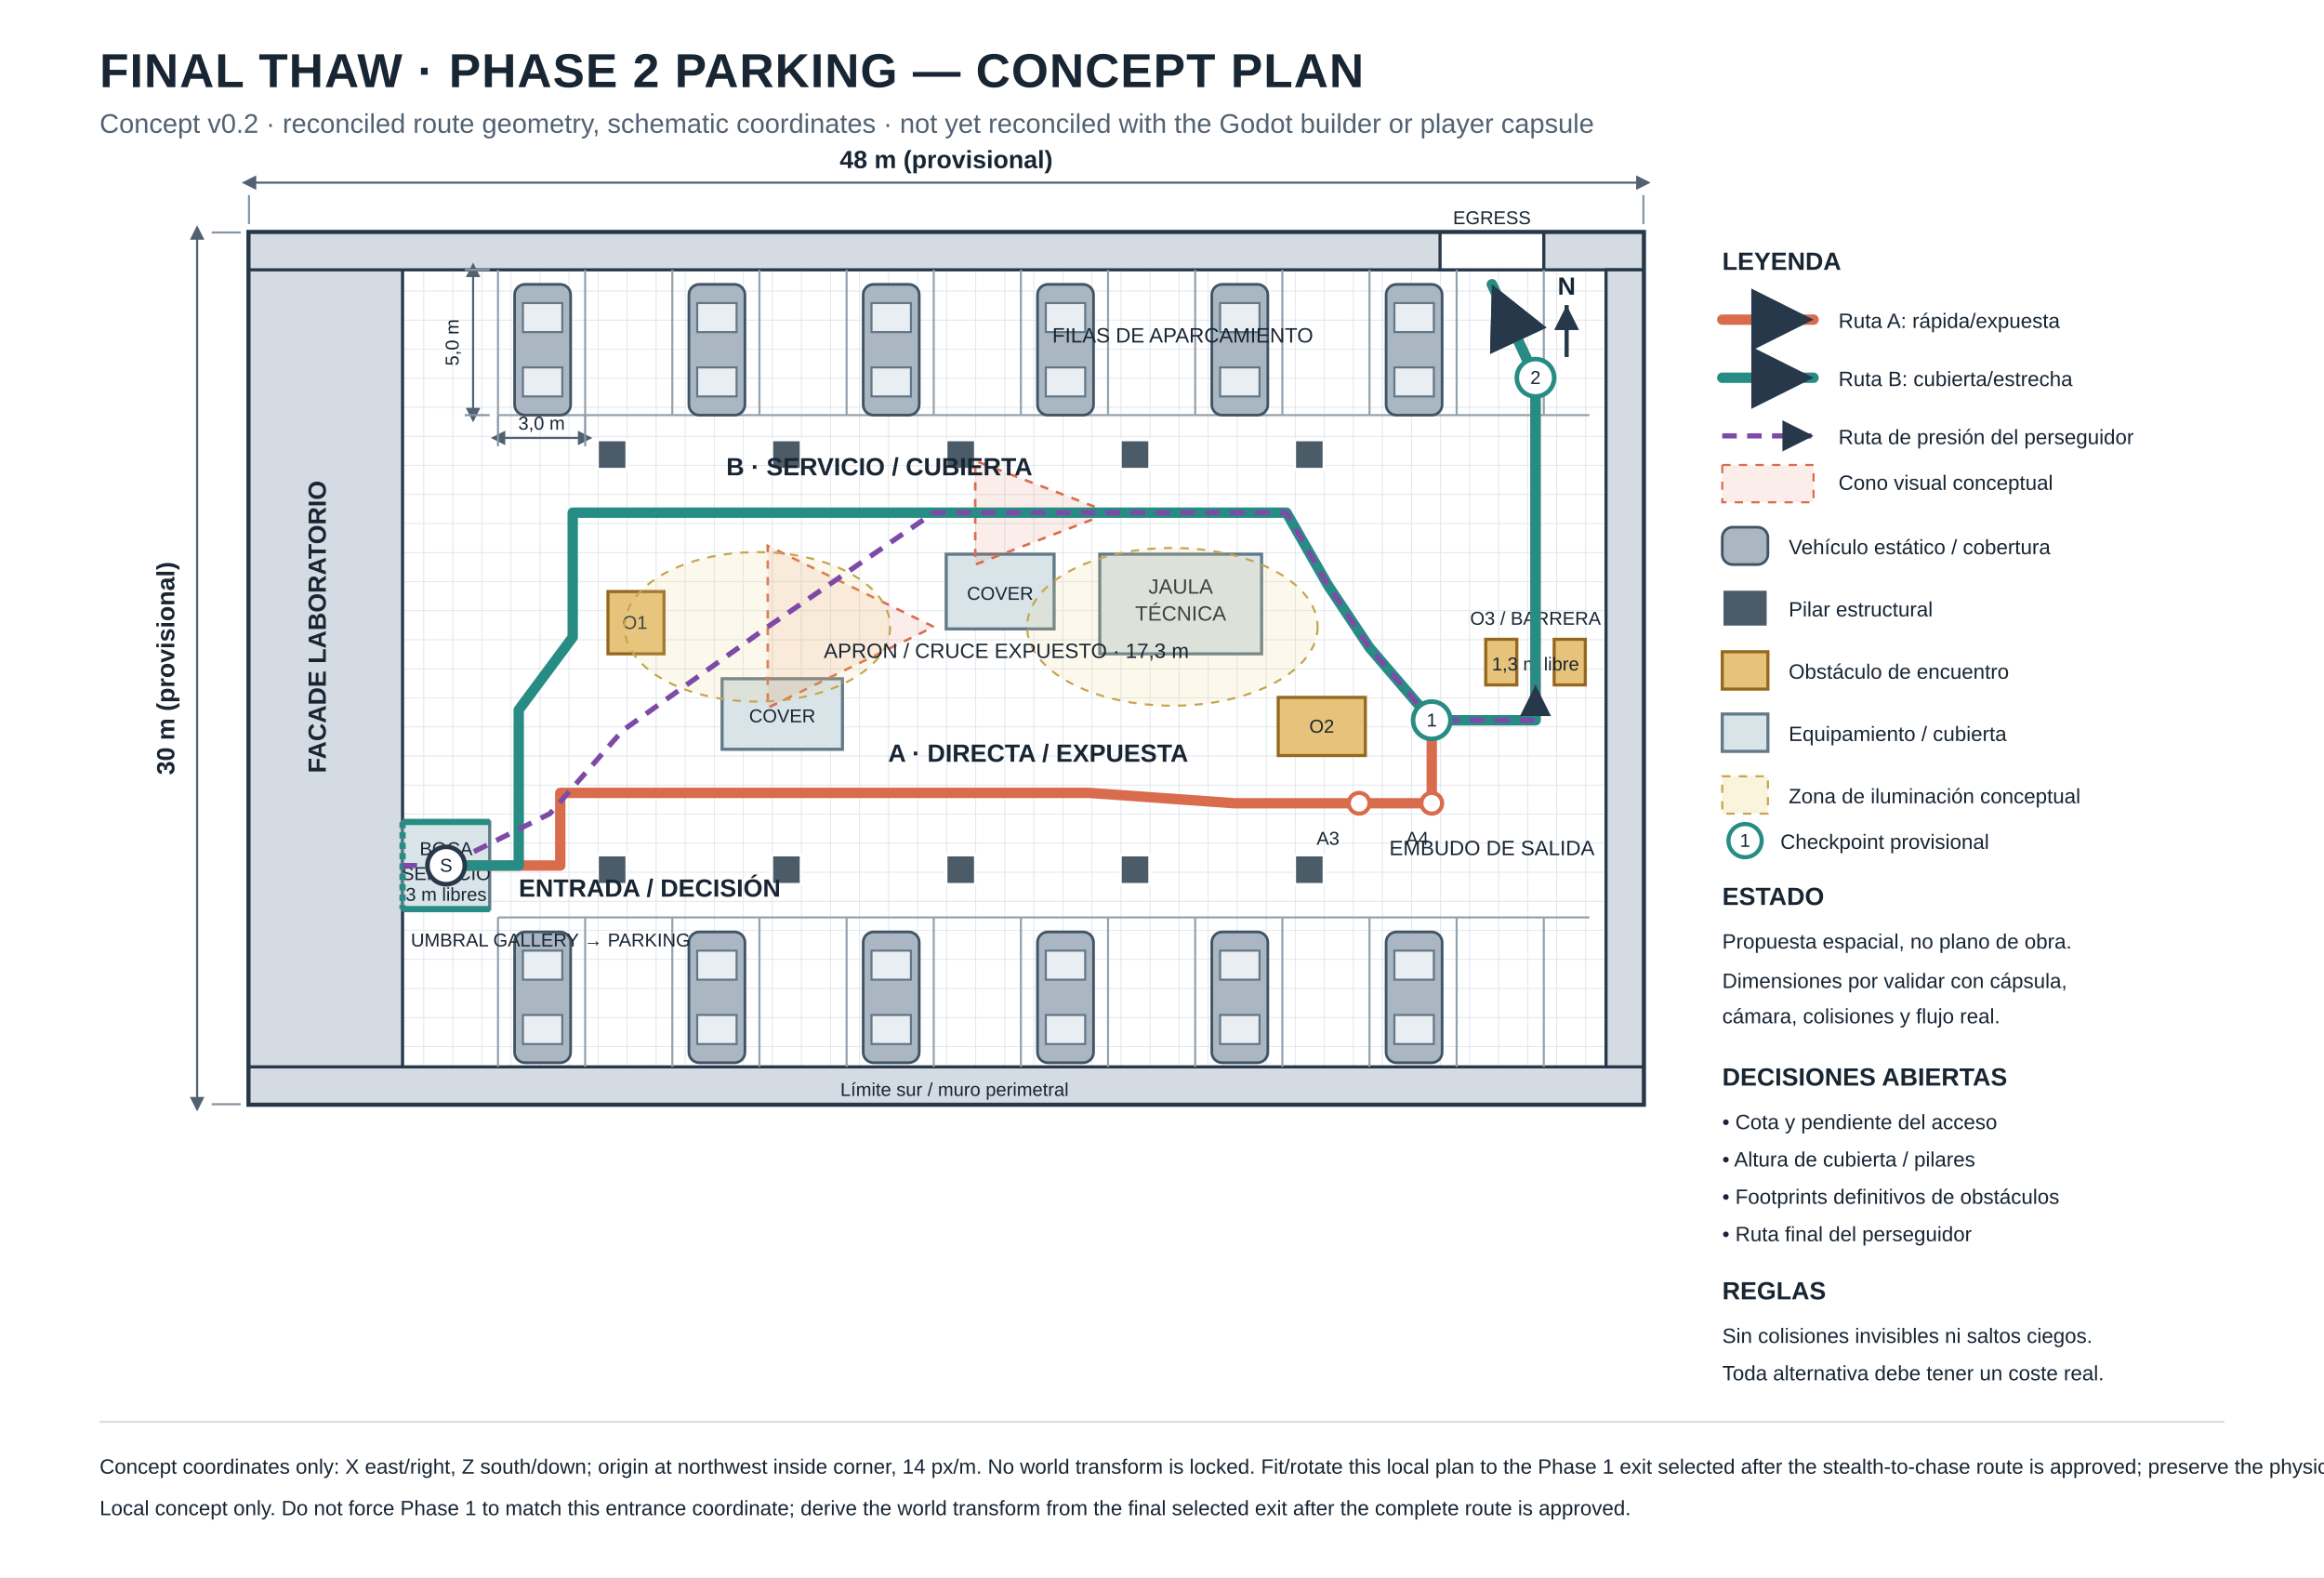
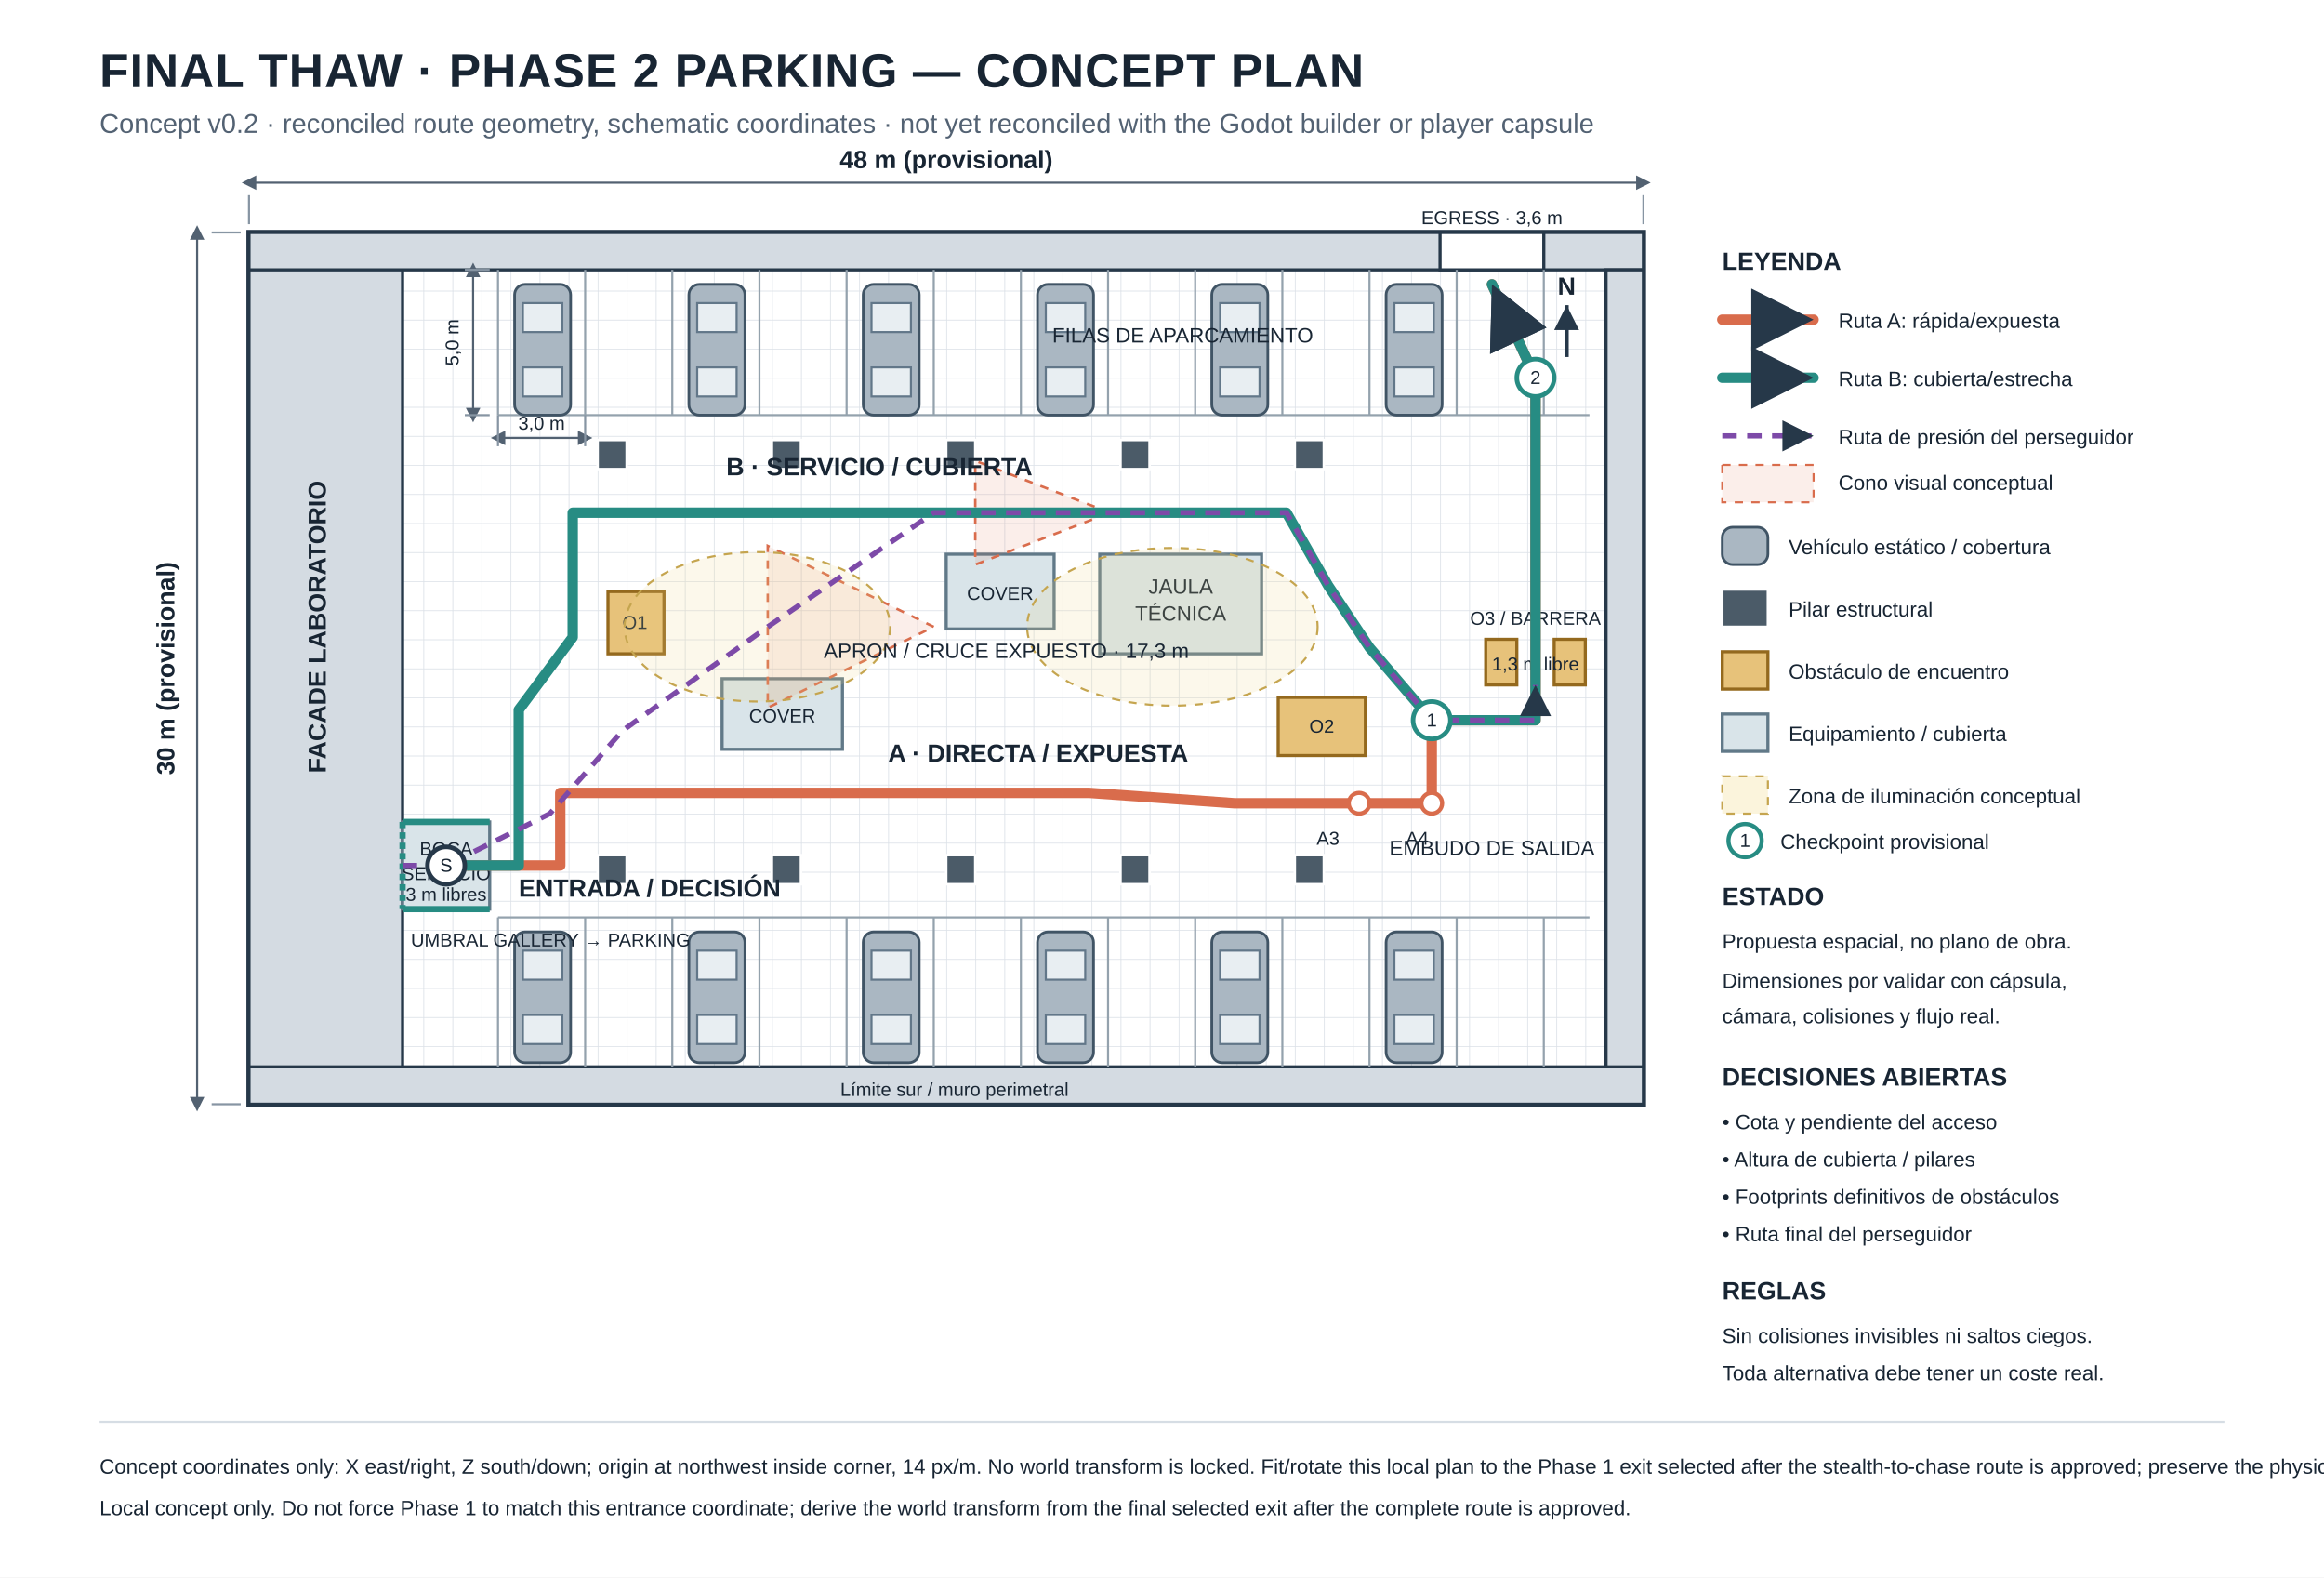
<svg xmlns="http://www.w3.org/2000/svg" width="1120" height="760" viewBox="0 0 1120 760">
  <defs>
    <pattern id="grid" width="14" height="14" patternUnits="userSpaceOnUse">
      <path d="M14 0H0V14" fill="none" stroke="#dce2e8" stroke-width="0.7" />
    </pattern>
    <marker id="arrow" markerWidth="8" markerHeight="8" refX="6" refY="3" orient="auto">
      <path d="M0,0 L6,3 L0,6 Z" fill="#263849" />
    </marker>
    <marker id="dim" markerWidth="7" markerHeight="7" refX="3.5" refY="3.5" orient="auto-start-reverse">
      <path d="M0,0 L7,3.5 L0,7 Z" fill="#526171" />
    </marker>
    <style>
      text{font-family:Arial,Helvetica,sans-serif;fill:#182533}
      .title{font-size:23px;font-weight:700;letter-spacing:.5px}
      .subtitle{font-size:13px;fill:#536273}
      .label{font-size:12px;font-weight:600}
      .small{font-size:10px}
      .tiny{font-size:9px}
      .boundary{fill:#f5f6f7;stroke:#263849;stroke-width:3}
      .wall{fill:#d4dbe2;stroke:#263849;stroke-width:1.5}
      .service{fill:#d9e4e9;stroke:#617988;stroke-width:1.5}
      .car{fill:#aab7c2;stroke:#405465;stroke-width:1.3;rx:5}
      .carGlass{fill:#e8eef2;stroke:#627789;stroke-width:1}
      .column{fill:#4b5b68;stroke:#fff;stroke-width:1.2}
      .obstacle{fill:#e7c27a;stroke:#94691e;stroke-width:1.5}
      .routeA{fill:none;stroke:#d96c4c;stroke-width:5;stroke-linecap:round;stroke-linejoin:round;marker-end:url(#arrow)}
      .routeB{fill:none;stroke:#278c83;stroke-width:5;stroke-linecap:round;stroke-linejoin:round;marker-end:url(#arrow)}
      .threat{fill:none;stroke:#7d4aa8;stroke-width:2.5;stroke-dasharray:7 5;marker-end:url(#arrow)}
      .dimline{stroke:#526171;stroke-width:1;marker-start:url(#dim);marker-end:url(#dim)}
      .thin{stroke:#8795a3;stroke-width:1;fill:none}
    </style>
  </defs>
  <rect width="1120" height="760" fill="#ffffff" />
  <text x="48" y="42" class="title">FINAL THAW · PHASE 2 PARKING — CONCEPT PLAN</text>
  <text x="48" y="64" class="subtitle">Concept v0.2 · reconciled route geometry, schematic coordinates · not yet reconciled with the Godot builder or player capsule</text>
  <g transform="translate(120 112)">
    <rect x="0" y="0" width="672" height="420" fill="url(#grid)" stroke="#263849" stroke-width="2.5" />
    <line x1="0" y1="-24" x2="672" y2="-24" class="dimline" />
    <line x1="0" y1="-18" x2="0" y2="-4" class="thin" />
    <line x1="672" y1="-18" x2="672" y2="-4" class="thin" />
    <text x="336" y="-31" class="label" text-anchor="middle">48 m (provisional)</text>
    <line x1="-25" y1="0" x2="-25" y2="420" class="dimline" />
    <line x1="-18" y1="0" x2="-4" y2="0" class="thin" />
    <line x1="-18" y1="420" x2="-4" y2="420" class="thin" />
    <text x="-36" y="210" class="label" text-anchor="middle" transform="rotate(-90 -36 210)">30 m (provisional)</text>
    <rect x="0" y="0" width="74" height="420" class="wall" />
    <text x="37" y="190" class="label" text-anchor="middle" transform="rotate(-90 37 190)">FACADE LABORATORIO</text>
    <rect x="74" y="284" width="42" height="42" class="service" />
    <text x="95" y="300" class="tiny" text-anchor="middle">BOCA</text>
    <text x="95" y="312" class="tiny" text-anchor="middle">SERVICIO</text>
    <path d="M74 284 H116 M74 326 H116" stroke="#278c83" stroke-width="3" />
    <path d="M74 284 V326" stroke="#278c83" stroke-width="3" stroke-dasharray="3 2" />
    <text x="95" y="322" class="tiny" text-anchor="middle">3 m libres</text>
    <rect x="0" y="0" width="672" height="18" class="wall" />
    <rect x="574" y="0" width="50" height="18" fill="#ffffff" stroke="#263849" stroke-width="1.5" />
-     <text x="599" y="-4" class="tiny" text-anchor="middle">EGRESS</text>
+     <text x="599" y="-4" class="tiny" text-anchor="middle">EGRESS · 3,6 m</text>
    <rect x="654" y="18" width="18" height="402" class="wall" />
    <rect x="0" y="402" width="672" height="18" class="wall" />
    <g stroke="#94a2ad" stroke-width="1" fill="none">
      <path d="M120 18V88 M162 18V88 M204 18V88 M246 18V88 M288 18V88 M330 18V88 M372 18V88 M414 18V88 M456 18V88 M498 18V88 M540 18V88 M582 18V88 M624 18V88" />
      <path d="M120 88H646" />
      <path d="M120 330V402 M162 330V402 M204 330V402 M246 330V402 M288 330V402 M330 330V402 M372 330V402 M414 330V402 M456 330V402 M498 330V402 M540 330V402 M582 330V402 M624 330V402" />
      <path d="M120 330H646" />
    </g>
    <line x1="120" y1="99" x2="162" y2="99" class="dimline" />
    <line x1="120" y1="88" x2="120" y2="103" class="thin" />
    <line x1="162" y1="88" x2="162" y2="103" class="thin" />
    <text x="141" y="95" class="tiny" text-anchor="middle">3,0 m</text>
    <line x1="108" y1="18" x2="108" y2="88" class="dimline" />
    <line x1="104" y1="18" x2="116" y2="18" class="thin" />
    <line x1="104" y1="88" x2="116" y2="88" class="thin" />
    <text x="101" y="53" class="tiny" text-anchor="middle" transform="rotate(-90 101 53)">5,0 m</text>
    <g>
      <g transform="translate(128 25)">
        <rect class="car" width="27" height="63" />
        <rect class="carGlass" x="4" y="9" width="19" height="14" />
        <rect class="carGlass" x="4" y="40" width="19" height="14" />
      </g>
      <g transform="translate(212 25)">
        <rect class="car" width="27" height="63" />
        <rect class="carGlass" x="4" y="9" width="19" height="14" />
        <rect class="carGlass" x="4" y="40" width="19" height="14" />
      </g>
      <g transform="translate(296 25)">
        <rect class="car" width="27" height="63" />
        <rect class="carGlass" x="4" y="9" width="19" height="14" />
        <rect class="carGlass" x="4" y="40" width="19" height="14" />
      </g>
      <g transform="translate(380 25)">
        <rect class="car" width="27" height="63" />
        <rect class="carGlass" x="4" y="9" width="19" height="14" />
        <rect class="carGlass" x="4" y="40" width="19" height="14" />
      </g>
      <g transform="translate(464 25)">
        <rect class="car" width="27" height="63" />
        <rect class="carGlass" x="4" y="9" width="19" height="14" />
        <rect class="carGlass" x="4" y="40" width="19" height="14" />
      </g>
      <g transform="translate(548 25)">
        <rect class="car" width="27" height="63" />
        <rect class="carGlass" x="4" y="9" width="19" height="14" />
        <rect class="carGlass" x="4" y="40" width="19" height="14" />
      </g>
      <g transform="translate(128 337)">
        <rect class="car" width="27" height="63" />
        <rect class="carGlass" x="4" y="9" width="19" height="14" />
        <rect class="carGlass" x="4" y="40" width="19" height="14" />
      </g>
      <g transform="translate(212 337)">
        <rect class="car" width="27" height="63" />
        <rect class="carGlass" x="4" y="9" width="19" height="14" />
        <rect class="carGlass" x="4" y="40" width="19" height="14" />
      </g>
      <g transform="translate(296 337)">
        <rect class="car" width="27" height="63" />
        <rect class="carGlass" x="4" y="9" width="19" height="14" />
        <rect class="carGlass" x="4" y="40" width="19" height="14" />
      </g>
      <g transform="translate(380 337)">
        <rect class="car" width="27" height="63" />
        <rect class="carGlass" x="4" y="9" width="19" height="14" />
        <rect class="carGlass" x="4" y="40" width="19" height="14" />
      </g>
      <g transform="translate(464 337)">
        <rect class="car" width="27" height="63" />
        <rect class="carGlass" x="4" y="9" width="19" height="14" />
        <rect class="carGlass" x="4" y="40" width="19" height="14" />
      </g>
      <g transform="translate(548 337)">
        <rect class="car" width="27" height="63" />
        <rect class="carGlass" x="4" y="9" width="19" height="14" />
        <rect class="carGlass" x="4" y="40" width="19" height="14" />
      </g>
    </g>
    <g>
      <rect x="168" y="100" width="14" height="14" class="column" />
      <rect x="252" y="100" width="14" height="14" class="column" />
      <rect x="336" y="100" width="14" height="14" class="column" />
      <rect x="420" y="100" width="14" height="14" class="column" />
      <rect x="504" y="100" width="14" height="14" class="column" />
      <rect x="168" y="300" width="14" height="14" class="column" />
      <rect x="252" y="300" width="14" height="14" class="column" />
      <rect x="336" y="300" width="14" height="14" class="column" />
      <rect x="420" y="300" width="14" height="14" class="column" />
      <rect x="504" y="300" width="14" height="14" class="column" />
    </g>
    <rect x="410" y="155" width="78" height="48" class="service" />
    <text x="449" y="174" class="small" text-anchor="middle">JAULA</text>
    <text x="449" y="187" class="small" text-anchor="middle">TÉCNICA</text>
    <rect x="596" y="196" width="15" height="22" class="obstacle" />
    <rect x="629" y="196" width="15" height="22" class="obstacle" />
    <text x="620" y="189" class="tiny" text-anchor="middle">O3 / BARRERA</text>
    <text x="620" y="211" class="tiny" text-anchor="middle">1,3 m libre</text>
    <rect x="496" y="224" width="42" height="28" class="obstacle" />
    <text x="517" y="241" class="tiny" text-anchor="middle">O2</text>
    <rect x="228" y="215" width="58" height="34" class="service" />
    <text x="257" y="236" class="tiny" text-anchor="middle">COVER</text>
    <rect x="336" y="155" width="52" height="36" class="service" />
    <text x="362" y="177" class="tiny" text-anchor="middle">COVER</text>
    <rect x="173" y="173" width="27" height="30" class="obstacle" />
    <text x="186" y="191" class="tiny" text-anchor="middle">O1</text>
    <path d="M330 190 L250 151 L250 229 Z" fill="#d96c4c" fill-opacity=".12" stroke="#d96c4c" stroke-width="1.2" stroke-dasharray="4 4" />
    <path d="M415 135 L350 110 L350 160 Z" fill="#d96c4c" fill-opacity=".12" stroke="#d96c4c" stroke-width="1.2" stroke-dasharray="4 4" />
    <ellipse cx="245" cy="190" rx="64" ry="36" fill="#f0d88b" fill-opacity=".17" stroke="#c5a54f" stroke-width="1" stroke-dasharray="4 4" />
    <ellipse cx="445" cy="190" rx="70" ry="38" fill="#f0d88b" fill-opacity=".17" stroke="#c5a54f" stroke-width="1" stroke-dasharray="4 4" />
    <path d="M95 305 L130 305 L150 305 L150 270 L200 270 L270 270 L320 270 L405 270 L475 275 L535 275 L570 275 L570 235 L620 235 L620 218 L620 70 L599 25" class="routeA" />
    <path d="M95 305 L130 305 L130 230 L156 195 L156 135 L220 135 L290 135 L362 135 L415 135 L500 135 L520 170 L540 200 L570 235 L620 235 L620 218 L620 70 L599 25" class="routeB" />
    <path d="M74 305 L95 305 L145 280 L180 240 L250 190 L330 135 L415 135 L500 135 L520 170 L540 200 L570 235 L620 235 L620 218" class="threat" />
    <circle cx="535" cy="275" r="5" fill="#ffffff" stroke="#d96c4c" stroke-width="2" />
    <text x="520" y="295" class="tiny" text-anchor="middle">A3</text>
    <circle cx="570" cy="275" r="5" fill="#ffffff" stroke="#d96c4c" stroke-width="2" />
    <text x="563" y="295" class="tiny" text-anchor="middle">A4</text>
    <circle cx="95" cy="305" r="9" fill="#ffffff" stroke="#263849" stroke-width="2.2" />
    <text x="95" y="308" class="tiny" text-anchor="middle">S</text>
    <circle cx="570" cy="235" r="9" fill="#ffffff" stroke="#278c83" stroke-width="2.2" />
    <text x="570" y="238" class="tiny" text-anchor="middle">1</text>
    <circle cx="620" cy="70" r="9" fill="#ffffff" stroke="#278c83" stroke-width="2.2" />
    <text x="620" y="73" class="tiny" text-anchor="middle">2</text>
    <text x="78" y="344" class="tiny">UMBRAL GALLERY → PARKING</text>
    <text x="130" y="320" class="label">ENTRADA / DECISIÓN</text>
    <text x="308" y="255" class="label" fill="#b94e30">A · DIRECTA / EXPUESTA</text>
    <text x="230" y="117" class="label" fill="#1b746d">B · SERVICIO / CUBIERTA</text>
    <text x="365" y="205" class="small" text-anchor="middle">APRON / CRUCE EXPUESTO · 17,3 m</text>
    <text x="599" y="300" class="small" text-anchor="middle">EMBUDO DE SALIDA</text>
    <text x="450" y="53" class="small" text-anchor="middle">FILAS DE APARCAMIENTO</text>
    <text x="340" y="416" class="tiny" text-anchor="middle">Límite sur / muro perimetral</text>
    <path d="M635 60 L635 35" stroke="#263849" stroke-width="2" marker-end="url(#arrow)" />
    <text x="635" y="30" class="label" text-anchor="middle">N</text>
  </g>
  <g transform="translate(830 130)">
    <text x="0" y="0" class="label">LEYENDA</text>
    <line x1="0" y1="24" x2="44" y2="24" class="routeA" />
    <text x="56" y="28" class="small">Ruta A: rápida/expuesta</text>
    <line x1="0" y1="52" x2="44" y2="52" class="routeB" />
    <text x="56" y="56" class="small">Ruta B: cubierta/estrecha</text>
    <line x1="0" y1="80" x2="44" y2="80" class="threat" />
    <text x="56" y="84" class="small">Ruta de presión del perseguidor</text>
    <rect x="0" y="94" width="44" height="18" fill="#d96c4c" fill-opacity=".12" stroke="#d96c4c" stroke-dasharray="4 4" />
    <text x="56" y="106" class="small">Cono visual conceptual</text>
    <rect x="0" y="124" width="22" height="18" class="car" />
    <text x="32" y="137" class="small">Vehículo estático / cobertura</text>
    <rect x="0" y="154" width="22" height="18" class="column" />
    <text x="32" y="167" class="small">Pilar estructural</text>
    <rect x="0" y="184" width="22" height="18" class="obstacle" />
    <text x="32" y="197" class="small">Obstáculo de encuentro</text>
    <rect x="0" y="214" width="22" height="18" class="service" />
    <text x="32" y="227" class="small">Equipamiento / cubierta</text>
    <rect x="0" y="244" width="22" height="18" fill="#f0d88b" fill-opacity=".3" stroke="#c5a54f" stroke-dasharray="4 4" />
    <text x="32" y="257" class="small">Zona de iluminación conceptual</text>
    <circle cx="11" cy="275" r="8" fill="#fff" stroke="#278c83" stroke-width="2" />
    <text x="11" y="278" class="tiny" text-anchor="middle">1</text>
    <text x="28" y="279" class="small">Checkpoint provisional</text>
    <text x="0" y="306" class="label">ESTADO</text>
    <text x="0" y="327" class="small">Propuesta espacial, no plano de obra.</text>
    <text x="0" y="346" class="small">Dimensiones por validar con cápsula,</text>
    <text x="0" y="363" class="small">cámara, colisiones y flujo real.</text>
    <text x="0" y="393" class="label">DECISIONES ABIERTAS</text>
    <text x="0" y="414" class="small">• Cota y pendiente del acceso</text>
    <text x="0" y="432" class="small">• Altura de cubierta / pilares</text>
    <text x="0" y="450" class="small">• Footprints definitivos de obstáculos</text>
    <text x="0" y="468" class="small">• Ruta final del perseguidor</text>
    <text x="0" y="496" class="label">REGLAS</text>
    <text x="0" y="517" class="small">Sin colisiones invisibles ni saltos ciegos.</text>
    <text x="0" y="535" class="small">Toda alternativa debe tener un coste real.</text>
  </g>
  <line x1="48" y1="685" x2="1072" y2="685" stroke="#d6dde4" />
  <text x="48" y="710" class="small">Concept coordinates only: X east/right, Z south/down; origin at northwest inside corner, 14 px/m. No world transform is locked. Fit/rotate this local plan to the Phase 1 exit selected after the stealth-to-chase route is approved; preserve the physical threshold, width, orientation and elevation.</text>
  <text x="48" y="730" class="small">Local concept only. Do not force Phase 1 to match this entrance coordinate; derive the world transform from the final selected exit after the complete route is approved.</text>
</svg>
